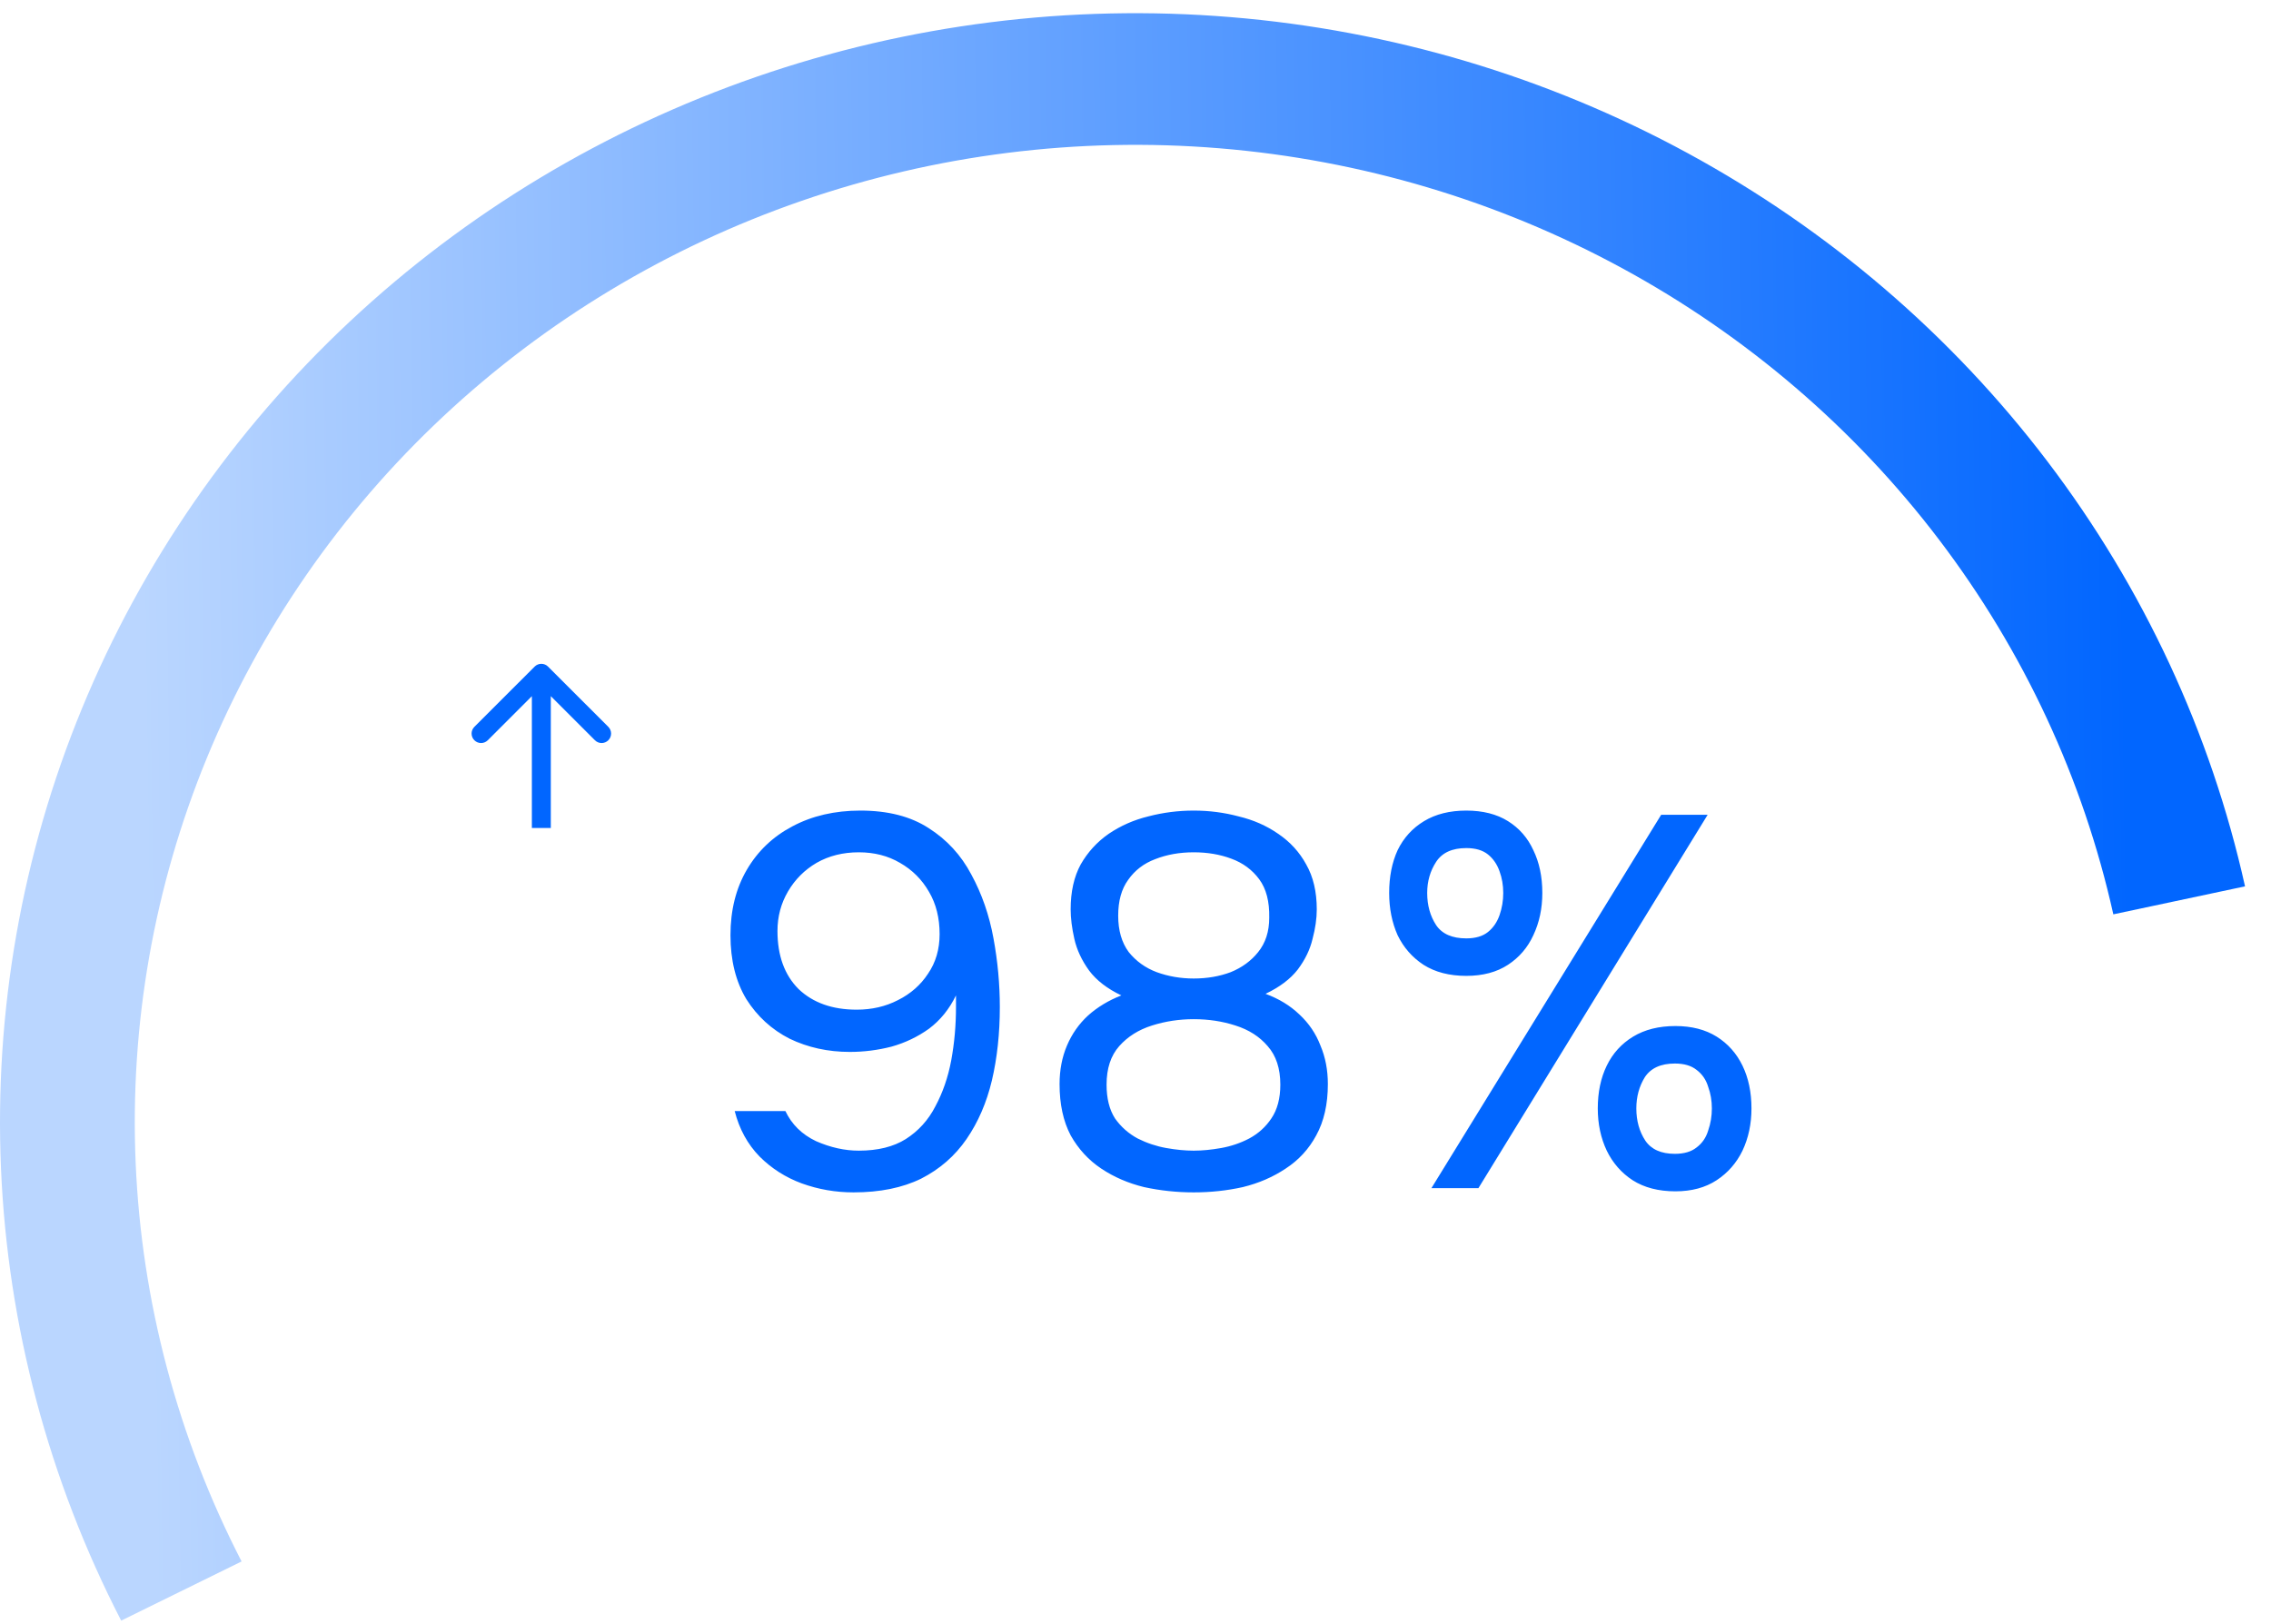
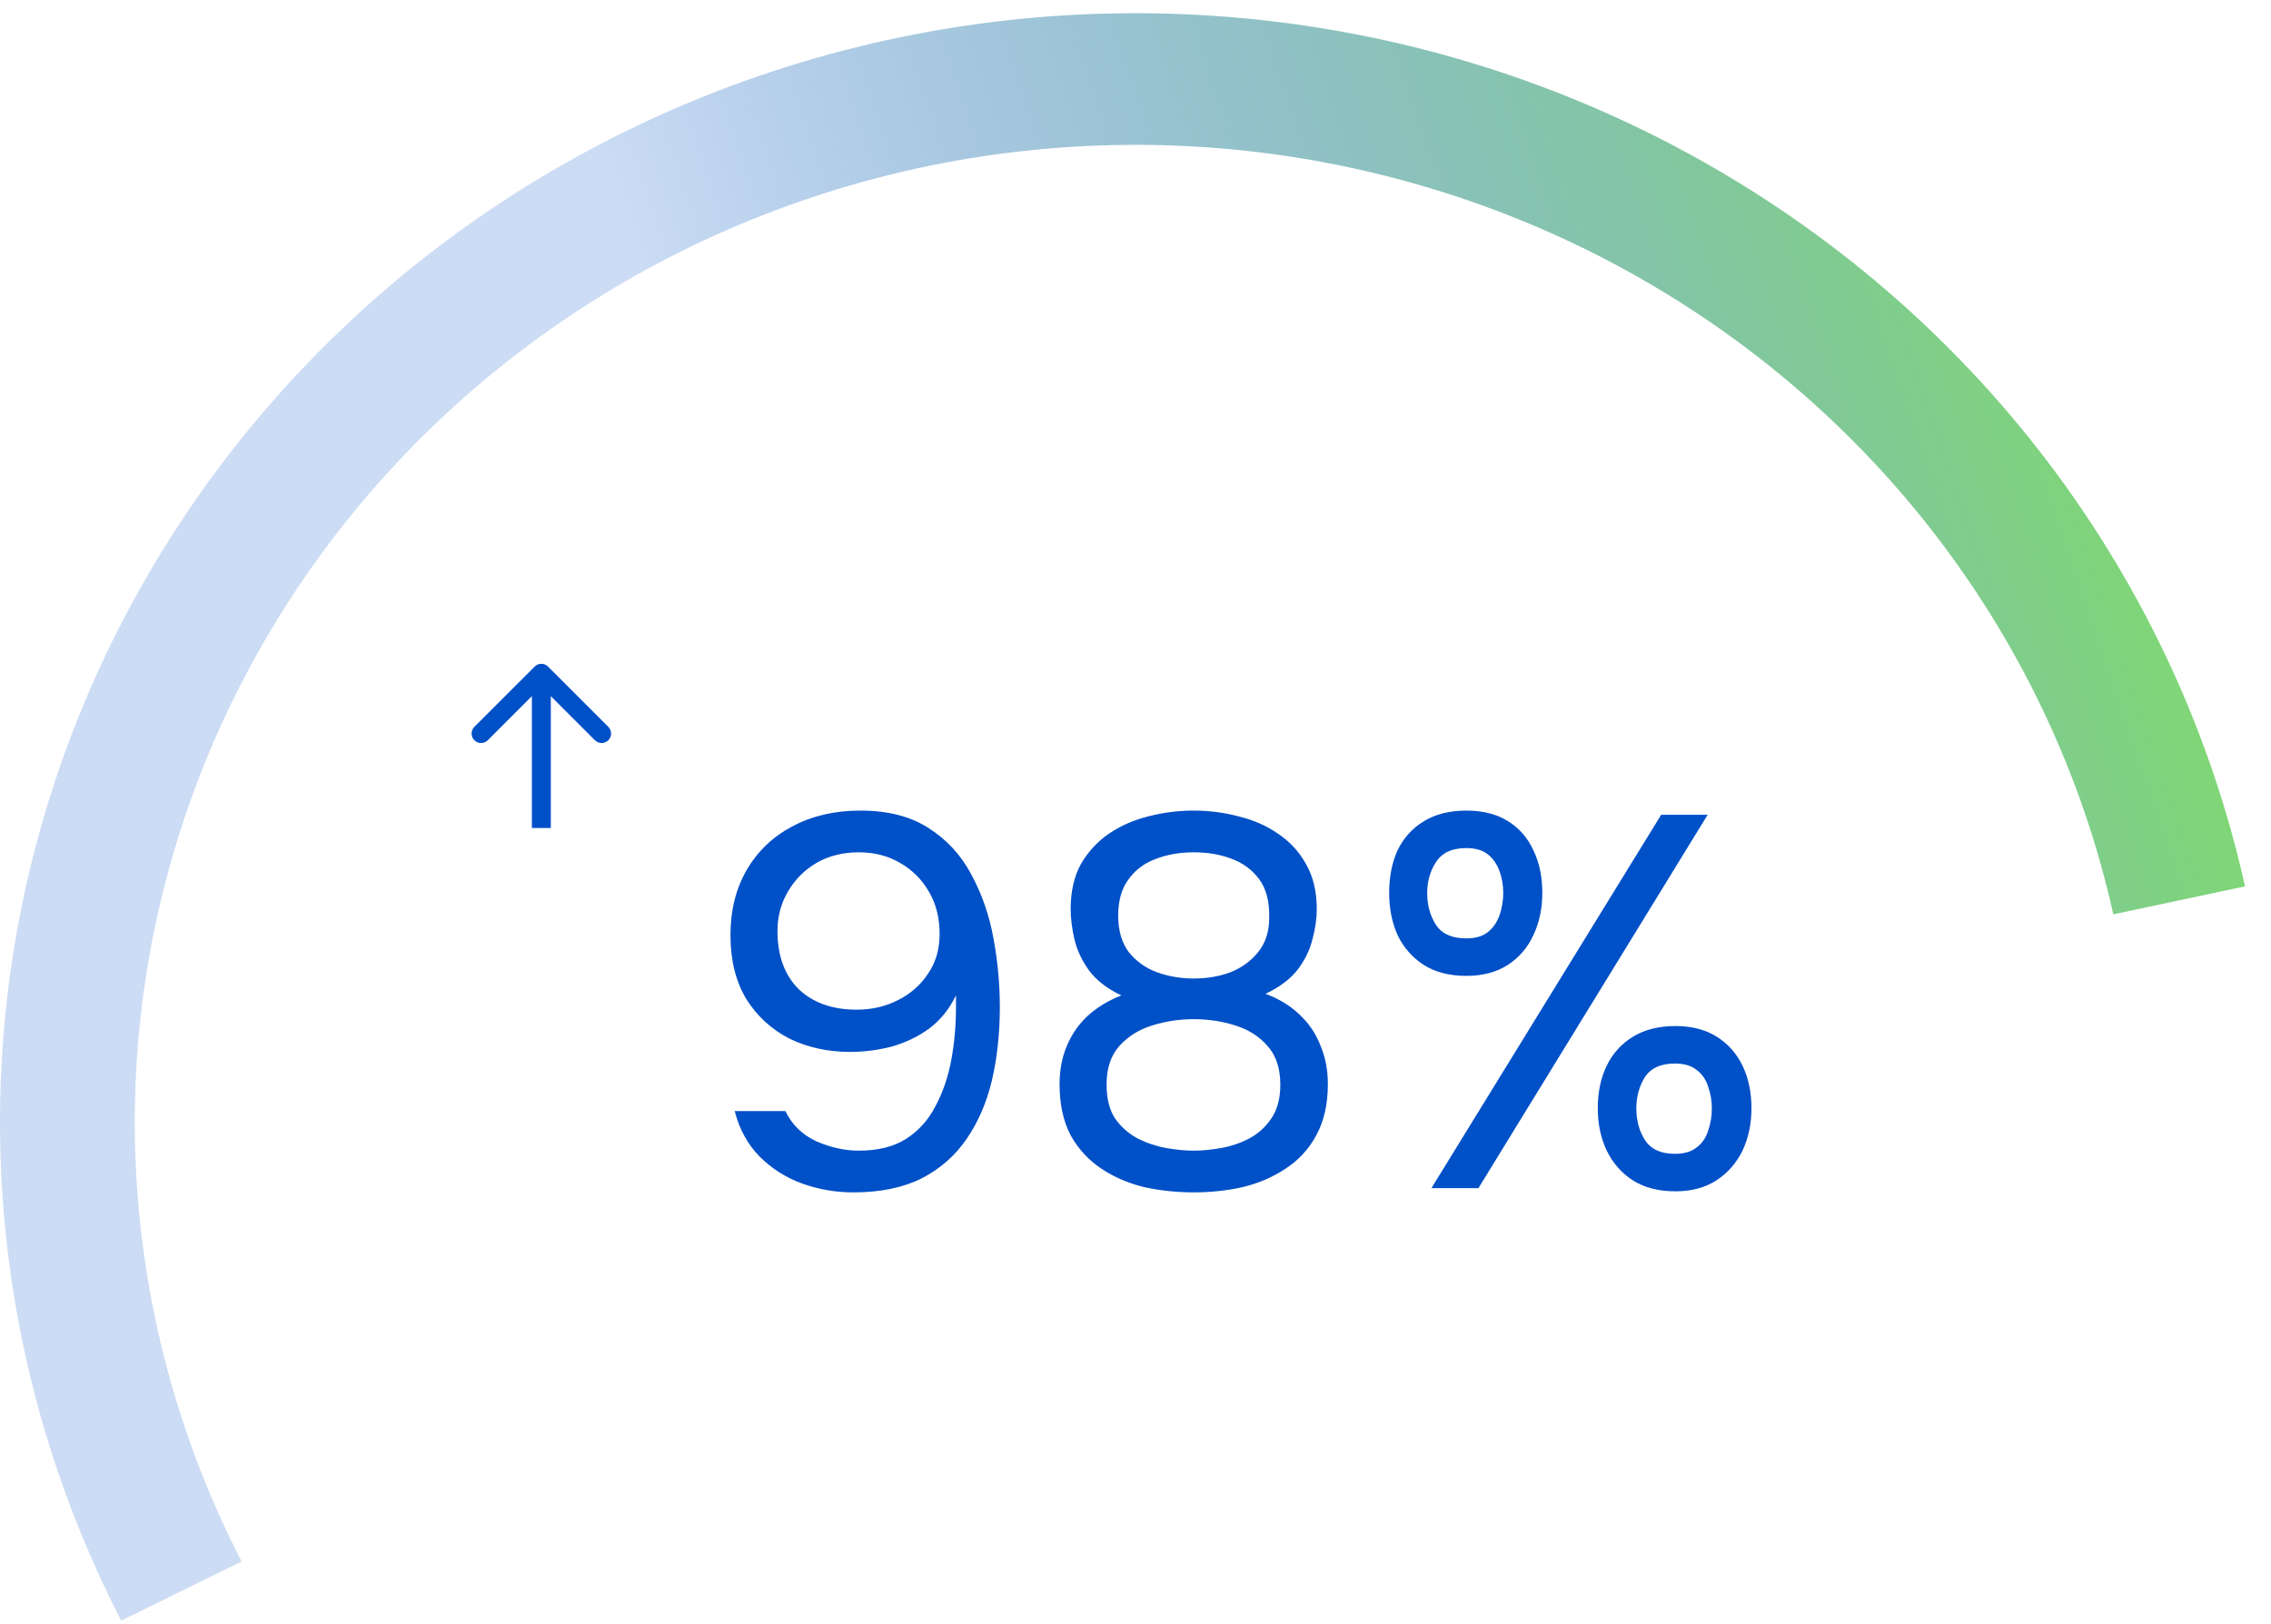
<svg xmlns="http://www.w3.org/2000/svg" width="172" height="123" viewBox="0 0 172 123" fill="none">
-   <path d="M170.033 67.139C167.438 55.489 162.333 44.513 155.059 34.939C147.785 25.366 138.508 17.414 127.844 11.613C117.18 5.813 105.374 2.296 93.211 1.296C81.048 0.296 68.807 1.837 57.301 5.815C45.794 9.794 35.287 16.119 26.477 24.371C17.667 32.623 10.756 42.611 6.204 53.673C1.652 64.735 -0.437 76.617 0.076 88.529C0.589 100.44 3.692 112.109 9.178 122.759L18.297 118.276C13.462 108.891 10.727 98.608 10.275 88.11C9.823 77.612 11.665 67.141 15.676 57.392C19.688 47.643 25.778 38.84 33.543 31.568C41.307 24.296 50.567 18.721 60.707 15.215C70.848 11.709 81.636 10.351 92.355 11.232C103.074 12.113 113.479 15.212 122.877 20.325C132.275 25.437 140.451 32.444 146.862 40.882C153.272 49.319 157.771 58.992 160.058 69.259L170.033 67.139Z" fill="url(#paint0_linear_5313_23648)" />
-   <path d="M64.644 90.32C63.284 90.32 61.977 90.093 60.724 89.64C59.497 89.187 58.431 88.507 57.524 87.6C56.617 86.667 55.991 85.52 55.644 84.16H59.484C59.964 85.173 60.737 85.933 61.804 86.44C62.897 86.92 63.977 87.16 65.044 87.16C66.484 87.16 67.671 86.867 68.604 86.28C69.564 85.667 70.311 84.84 70.844 83.8C71.404 82.76 71.804 81.6 72.044 80.32C72.284 79.013 72.404 77.667 72.404 76.28C72.404 76.147 72.404 76 72.404 75.84C72.404 75.68 72.404 75.533 72.404 75.4C71.897 76.44 71.217 77.28 70.364 77.92C69.511 78.533 68.564 78.987 67.524 79.28C66.484 79.547 65.431 79.68 64.364 79.68C62.711 79.68 61.191 79.347 59.804 78.68C58.444 77.987 57.351 76.987 56.524 75.68C55.724 74.347 55.324 72.733 55.324 70.84C55.324 68.947 55.737 67.293 56.564 65.88C57.391 64.467 58.537 63.373 60.004 62.6C61.497 61.8 63.217 61.4 65.164 61.4C67.244 61.4 68.964 61.84 70.324 62.72C71.711 63.6 72.791 64.773 73.564 66.24C74.364 67.707 74.924 69.32 75.244 71.08C75.564 72.813 75.724 74.547 75.724 76.28C75.724 78.28 75.524 80.133 75.124 81.84C74.724 83.52 74.084 85 73.204 86.28C72.324 87.56 71.177 88.56 69.764 89.28C68.351 89.973 66.644 90.32 64.644 90.32ZM64.884 76.48C66.031 76.48 67.071 76.24 68.004 75.76C68.964 75.28 69.724 74.613 70.284 73.76C70.871 72.907 71.164 71.907 71.164 70.76C71.164 69.533 70.897 68.467 70.364 67.56C69.831 66.627 69.097 65.893 68.164 65.36C67.257 64.827 66.217 64.56 65.044 64.56C63.844 64.56 62.777 64.827 61.844 65.36C60.937 65.893 60.217 66.613 59.684 67.52C59.151 68.427 58.884 69.427 58.884 70.52C58.884 72.387 59.417 73.853 60.484 74.92C61.577 75.96 63.044 76.48 64.884 76.48ZM90.409 90.32C89.129 90.32 87.875 90.187 86.649 89.92C85.449 89.627 84.369 89.16 83.409 88.52C82.449 87.88 81.675 87.04 81.089 86C80.529 84.933 80.249 83.64 80.249 82.12C80.249 81.053 80.435 80.08 80.809 79.2C81.182 78.32 81.715 77.56 82.409 76.92C83.129 76.28 83.969 75.773 84.929 75.4C83.862 74.893 83.049 74.267 82.489 73.52C81.929 72.747 81.555 71.947 81.369 71.12C81.182 70.293 81.089 69.547 81.089 68.88C81.089 67.547 81.342 66.413 81.849 65.48C82.382 64.547 83.089 63.773 83.969 63.16C84.875 62.547 85.875 62.107 86.969 61.84C88.089 61.547 89.235 61.4 90.409 61.4C91.582 61.4 92.715 61.547 93.809 61.84C94.929 62.107 95.929 62.547 96.809 63.16C97.715 63.773 98.422 64.547 98.929 65.48C99.462 66.413 99.729 67.547 99.729 68.88C99.729 69.573 99.622 70.32 99.409 71.12C99.222 71.92 98.849 72.693 98.289 73.44C97.729 74.16 96.915 74.773 95.849 75.28C96.862 75.653 97.715 76.173 98.409 76.84C99.129 77.507 99.662 78.293 100.009 79.2C100.382 80.08 100.569 81.053 100.569 82.12C100.569 83.64 100.275 84.933 99.689 86C99.129 87.04 98.355 87.88 97.369 88.52C96.409 89.16 95.329 89.627 94.129 89.92C92.929 90.187 91.689 90.32 90.409 90.32ZM90.409 87.16C91.049 87.16 91.742 87.093 92.489 86.96C93.235 86.827 93.942 86.587 94.609 86.24C95.302 85.867 95.862 85.36 96.289 84.72C96.742 84.053 96.969 83.2 96.969 82.16C96.969 80.933 96.649 79.96 96.009 79.24C95.395 78.52 94.582 78 93.569 77.68C92.582 77.36 91.529 77.2 90.409 77.2C89.315 77.2 88.262 77.36 87.249 77.68C86.235 78 85.409 78.52 84.769 79.24C84.129 79.96 83.809 80.933 83.809 82.16C83.809 83.2 84.022 84.053 84.449 84.72C84.902 85.36 85.475 85.867 86.169 86.24C86.862 86.587 87.582 86.827 88.329 86.96C89.075 87.093 89.769 87.16 90.409 87.16ZM90.409 74.12C91.422 74.12 92.355 73.96 93.209 73.64C94.062 73.293 94.755 72.787 95.289 72.12C95.849 71.427 96.129 70.56 96.129 69.52C96.155 68.293 95.902 67.32 95.369 66.6C94.835 65.88 94.129 65.36 93.249 65.04C92.395 64.72 91.449 64.56 90.409 64.56C89.342 64.56 88.369 64.733 87.489 65.08C86.635 65.4 85.955 65.92 85.449 66.64C84.942 67.333 84.689 68.24 84.689 69.36C84.689 70.48 84.955 71.4 85.489 72.12C86.049 72.813 86.755 73.32 87.609 73.64C88.489 73.96 89.422 74.12 90.409 74.12ZM108.412 90L125.812 61.72H129.332L111.972 90H108.412ZM126.892 90.24C125.612 90.24 124.532 89.96 123.652 89.4C122.798 88.84 122.145 88.093 121.692 87.16C121.238 86.2 121.012 85.133 121.012 83.96C121.012 82.733 121.238 81.653 121.692 80.72C122.145 79.787 122.812 79.053 123.692 78.52C124.572 77.987 125.638 77.72 126.892 77.72C128.118 77.72 129.158 77.987 130.012 78.52C130.865 79.053 131.518 79.787 131.972 80.72C132.425 81.653 132.652 82.733 132.652 83.96C132.652 85.133 132.425 86.2 131.972 87.16C131.518 88.093 130.865 88.84 130.012 89.4C129.158 89.96 128.118 90.24 126.892 90.24ZM126.852 87.4C127.545 87.4 128.092 87.24 128.492 86.92C128.918 86.6 129.212 86.173 129.372 85.64C129.558 85.107 129.652 84.547 129.652 83.96C129.652 83.373 129.558 82.827 129.372 82.32C129.212 81.787 128.918 81.36 128.492 81.04C128.092 80.72 127.545 80.56 126.852 80.56C125.785 80.56 125.025 80.907 124.572 81.6C124.145 82.293 123.932 83.08 123.932 83.96C123.932 84.893 124.158 85.707 124.612 86.4C125.065 87.067 125.812 87.4 126.852 87.4ZM111.052 73.92C109.772 73.92 108.692 73.64 107.812 73.08C106.958 72.52 106.305 71.773 105.852 70.84C105.425 69.88 105.212 68.813 105.212 67.64C105.212 66.413 105.425 65.333 105.852 64.4C106.305 63.467 106.972 62.733 107.852 62.2C108.732 61.667 109.798 61.4 111.052 61.4C112.305 61.4 113.358 61.667 114.212 62.2C115.065 62.733 115.705 63.467 116.132 64.4C116.585 65.333 116.812 66.413 116.812 67.64C116.812 68.813 116.585 69.88 116.132 70.84C115.705 71.773 115.065 72.52 114.212 73.08C113.358 73.64 112.305 73.92 111.052 73.92ZM111.052 71.08C111.745 71.08 112.292 70.92 112.692 70.6C113.092 70.28 113.385 69.853 113.572 69.32C113.758 68.787 113.852 68.227 113.852 67.64C113.852 67.053 113.758 66.507 113.572 66C113.385 65.467 113.092 65.04 112.692 64.72C112.292 64.4 111.745 64.24 111.052 64.24C109.985 64.24 109.225 64.587 108.772 65.28C108.318 65.973 108.092 66.76 108.092 67.64C108.092 68.573 108.318 69.387 108.772 70.08C109.225 70.747 109.985 71.08 111.052 71.08Z" fill="#0166FF" />
-   <path d="M41.507 50.493C41.227 50.212 40.773 50.212 40.493 50.493L35.927 55.058C35.647 55.339 35.647 55.793 35.927 56.073C36.207 56.353 36.661 56.353 36.942 56.073L41 52.015L45.058 56.073C45.339 56.353 45.793 56.353 46.073 56.073C46.353 55.793 46.353 55.339 46.073 55.058L41.507 50.493ZM40.283 62.001V62.718H41.717V62.001H40.283ZM40.283 51V62.001H41.717V51H40.283Z" fill="#0166FF" />
+   <path d="M170.033 67.139C167.438 55.489 162.333 44.513 155.059 34.939C147.785 25.366 138.508 17.414 127.844 11.613C117.18 5.813 105.374 2.296 93.211 1.296C81.048 0.296 68.807 1.837 57.301 5.815C45.794 9.794 35.287 16.119 26.477 24.371C17.667 32.623 10.756 42.611 6.204 53.673C1.652 64.735 -0.437 76.617 0.076 88.529C0.589 100.44 3.692 112.109 9.178 122.759L18.297 118.276C13.462 108.891 10.727 98.608 10.275 88.11C9.823 77.612 11.665 67.141 15.676 57.392C19.688 47.643 25.778 38.84 33.543 31.568C41.307 24.296 50.567 18.721 60.707 15.215C70.848 11.709 81.636 10.351 92.355 11.232C103.074 12.113 113.479 15.212 122.877 20.325C132.275 25.437 140.451 32.444 146.862 40.882C153.272 49.319 157.771 58.992 160.058 69.259L170.033 67.139Z" fill="url(#paint0_linear_10001_29764)" />
+   <path d="M64.644 90.32C63.284 90.32 61.977 90.093 60.724 89.64C59.497 89.187 58.431 88.507 57.524 87.6C56.617 86.667 55.991 85.52 55.644 84.16H59.484C59.964 85.173 60.737 85.933 61.804 86.44C62.897 86.92 63.977 87.16 65.044 87.16C66.484 87.16 67.671 86.867 68.604 86.28C69.564 85.667 70.311 84.84 70.844 83.8C71.404 82.76 71.804 81.6 72.044 80.32C72.284 79.013 72.404 77.667 72.404 76.28C72.404 76.147 72.404 76 72.404 75.84C72.404 75.68 72.404 75.533 72.404 75.4C71.897 76.44 71.217 77.28 70.364 77.92C69.511 78.533 68.564 78.987 67.524 79.28C66.484 79.547 65.431 79.68 64.364 79.68C62.711 79.68 61.191 79.347 59.804 78.68C58.444 77.987 57.351 76.987 56.524 75.68C55.724 74.347 55.324 72.733 55.324 70.84C55.324 68.947 55.737 67.293 56.564 65.88C57.391 64.467 58.537 63.373 60.004 62.6C61.497 61.8 63.217 61.4 65.164 61.4C67.244 61.4 68.964 61.84 70.324 62.72C71.711 63.6 72.791 64.773 73.564 66.24C74.364 67.707 74.924 69.32 75.244 71.08C75.564 72.813 75.724 74.547 75.724 76.28C75.724 78.28 75.524 80.133 75.124 81.84C74.724 83.52 74.084 85 73.204 86.28C72.324 87.56 71.177 88.56 69.764 89.28C68.351 89.973 66.644 90.32 64.644 90.32ZM64.884 76.48C66.031 76.48 67.071 76.24 68.004 75.76C68.964 75.28 69.724 74.613 70.284 73.76C70.871 72.907 71.164 71.907 71.164 70.76C71.164 69.533 70.897 68.467 70.364 67.56C69.831 66.627 69.097 65.893 68.164 65.36C67.257 64.827 66.217 64.56 65.044 64.56C63.844 64.56 62.777 64.827 61.844 65.36C60.937 65.893 60.217 66.613 59.684 67.52C59.151 68.427 58.884 69.427 58.884 70.52C58.884 72.387 59.417 73.853 60.484 74.92C61.577 75.96 63.044 76.48 64.884 76.48ZM90.409 90.32C89.129 90.32 87.875 90.187 86.649 89.92C85.449 89.627 84.369 89.16 83.409 88.52C82.449 87.88 81.675 87.04 81.089 86C80.529 84.933 80.249 83.64 80.249 82.12C80.249 81.053 80.435 80.08 80.809 79.2C81.182 78.32 81.715 77.56 82.409 76.92C83.129 76.28 83.969 75.773 84.929 75.4C83.862 74.893 83.049 74.267 82.489 73.52C81.929 72.747 81.555 71.947 81.369 71.12C81.182 70.293 81.089 69.547 81.089 68.88C81.089 67.547 81.342 66.413 81.849 65.48C82.382 64.547 83.089 63.773 83.969 63.16C84.875 62.547 85.875 62.107 86.969 61.84C88.089 61.547 89.235 61.4 90.409 61.4C91.582 61.4 92.715 61.547 93.809 61.84C94.929 62.107 95.929 62.547 96.809 63.16C97.715 63.773 98.422 64.547 98.929 65.48C99.462 66.413 99.729 67.547 99.729 68.88C99.729 69.573 99.622 70.32 99.409 71.12C99.222 71.92 98.849 72.693 98.289 73.44C97.729 74.16 96.915 74.773 95.849 75.28C96.862 75.653 97.715 76.173 98.409 76.84C99.129 77.507 99.662 78.293 100.009 79.2C100.382 80.08 100.569 81.053 100.569 82.12C100.569 83.64 100.275 84.933 99.689 86C99.129 87.04 98.355 87.88 97.369 88.52C96.409 89.16 95.329 89.627 94.129 89.92C92.929 90.187 91.689 90.32 90.409 90.32ZM90.409 87.16C91.049 87.16 91.742 87.093 92.489 86.96C93.235 86.827 93.942 86.587 94.609 86.24C95.302 85.867 95.862 85.36 96.289 84.72C96.742 84.053 96.969 83.2 96.969 82.16C96.969 80.933 96.649 79.96 96.009 79.24C95.395 78.52 94.582 78 93.569 77.68C92.582 77.36 91.529 77.2 90.409 77.2C89.315 77.2 88.262 77.36 87.249 77.68C86.235 78 85.409 78.52 84.769 79.24C84.129 79.96 83.809 80.933 83.809 82.16C83.809 83.2 84.022 84.053 84.449 84.72C84.902 85.36 85.475 85.867 86.169 86.24C86.862 86.587 87.582 86.827 88.329 86.96C89.075 87.093 89.769 87.16 90.409 87.16ZM90.409 74.12C91.422 74.12 92.355 73.96 93.209 73.64C94.062 73.293 94.755 72.787 95.289 72.12C95.849 71.427 96.129 70.56 96.129 69.52C96.155 68.293 95.902 67.32 95.369 66.6C94.835 65.88 94.129 65.36 93.249 65.04C92.395 64.72 91.449 64.56 90.409 64.56C89.342 64.56 88.369 64.733 87.489 65.08C86.635 65.4 85.955 65.92 85.449 66.64C84.942 67.333 84.689 68.24 84.689 69.36C84.689 70.48 84.955 71.4 85.489 72.12C86.049 72.813 86.755 73.32 87.609 73.64C88.489 73.96 89.422 74.12 90.409 74.12ZM108.412 90L125.812 61.72H129.332L111.972 90H108.412ZM126.892 90.24C125.612 90.24 124.532 89.96 123.652 89.4C122.798 88.84 122.145 88.093 121.692 87.16C121.238 86.2 121.012 85.133 121.012 83.96C121.012 82.733 121.238 81.653 121.692 80.72C122.145 79.787 122.812 79.053 123.692 78.52C124.572 77.987 125.638 77.72 126.892 77.72C128.118 77.72 129.158 77.987 130.012 78.52C130.865 79.053 131.518 79.787 131.972 80.72C132.425 81.653 132.652 82.733 132.652 83.96C132.652 85.133 132.425 86.2 131.972 87.16C131.518 88.093 130.865 88.84 130.012 89.4C129.158 89.96 128.118 90.24 126.892 90.24ZM126.852 87.4C127.545 87.4 128.092 87.24 128.492 86.92C128.918 86.6 129.212 86.173 129.372 85.64C129.558 85.107 129.652 84.547 129.652 83.96C129.652 83.373 129.558 82.827 129.372 82.32C129.212 81.787 128.918 81.36 128.492 81.04C128.092 80.72 127.545 80.56 126.852 80.56C125.785 80.56 125.025 80.907 124.572 81.6C124.145 82.293 123.932 83.08 123.932 83.96C123.932 84.893 124.158 85.707 124.612 86.4C125.065 87.067 125.812 87.4 126.852 87.4ZM111.052 73.92C109.772 73.92 108.692 73.64 107.812 73.08C106.958 72.52 106.305 71.773 105.852 70.84C105.425 69.88 105.212 68.813 105.212 67.64C105.212 66.413 105.425 65.333 105.852 64.4C106.305 63.467 106.972 62.733 107.852 62.2C108.732 61.667 109.798 61.4 111.052 61.4C112.305 61.4 113.358 61.667 114.212 62.2C115.065 62.733 115.705 63.467 116.132 64.4C116.585 65.333 116.812 66.413 116.812 67.64C116.812 68.813 116.585 69.88 116.132 70.84C115.705 71.773 115.065 72.52 114.212 73.08C113.358 73.64 112.305 73.92 111.052 73.92ZM111.052 71.08C111.745 71.08 112.292 70.92 112.692 70.6C113.092 70.28 113.385 69.853 113.572 69.32C113.758 68.787 113.852 68.227 113.852 67.64C113.852 67.053 113.758 66.507 113.572 66C113.385 65.467 113.092 65.04 112.692 64.72C112.292 64.4 111.745 64.24 111.052 64.24C109.985 64.24 109.225 64.587 108.772 65.28C108.318 65.973 108.092 66.76 108.092 67.64C108.092 68.573 108.318 69.387 108.772 70.08C109.225 70.747 109.985 71.08 111.052 71.08Z" fill="#0050C8" />
+   <path d="M41.507 50.493C41.227 50.212 40.773 50.212 40.493 50.493L35.927 55.058C35.647 55.339 35.647 55.793 35.927 56.073C36.207 56.353 36.661 56.353 36.942 56.073L41 52.015L45.058 56.073C45.339 56.353 45.793 56.353 46.073 56.073C46.353 55.793 46.353 55.339 46.073 55.058L41.507 50.493ZM40.283 62.001V62.718H41.717V62.001H40.283ZM40.283 51V62.001H41.717V51H40.283Z" fill="#0050C8" />
  <defs>
-     <linearGradient id="paint0_linear_5313_23648" x1="162.095" y1="120.041" x2="11.695" y2="122.142" gradientUnits="userSpaceOnUse">
-       <stop stop-color="#0166FF" />
-       <stop offset="1" stop-color="#BAD6FF" />
+     <linearGradient id="paint0_linear_10001_29764" x1="198.73" y1="118.677" x2="9.923" y2="182.889" gradientUnits="userSpaceOnUse">
+       <stop stop-color="#81E062" />
+       <stop offset="0.557" stop-color="#0050C8" stop-opacity="0.2" />
    </linearGradient>
  </defs>
</svg>
